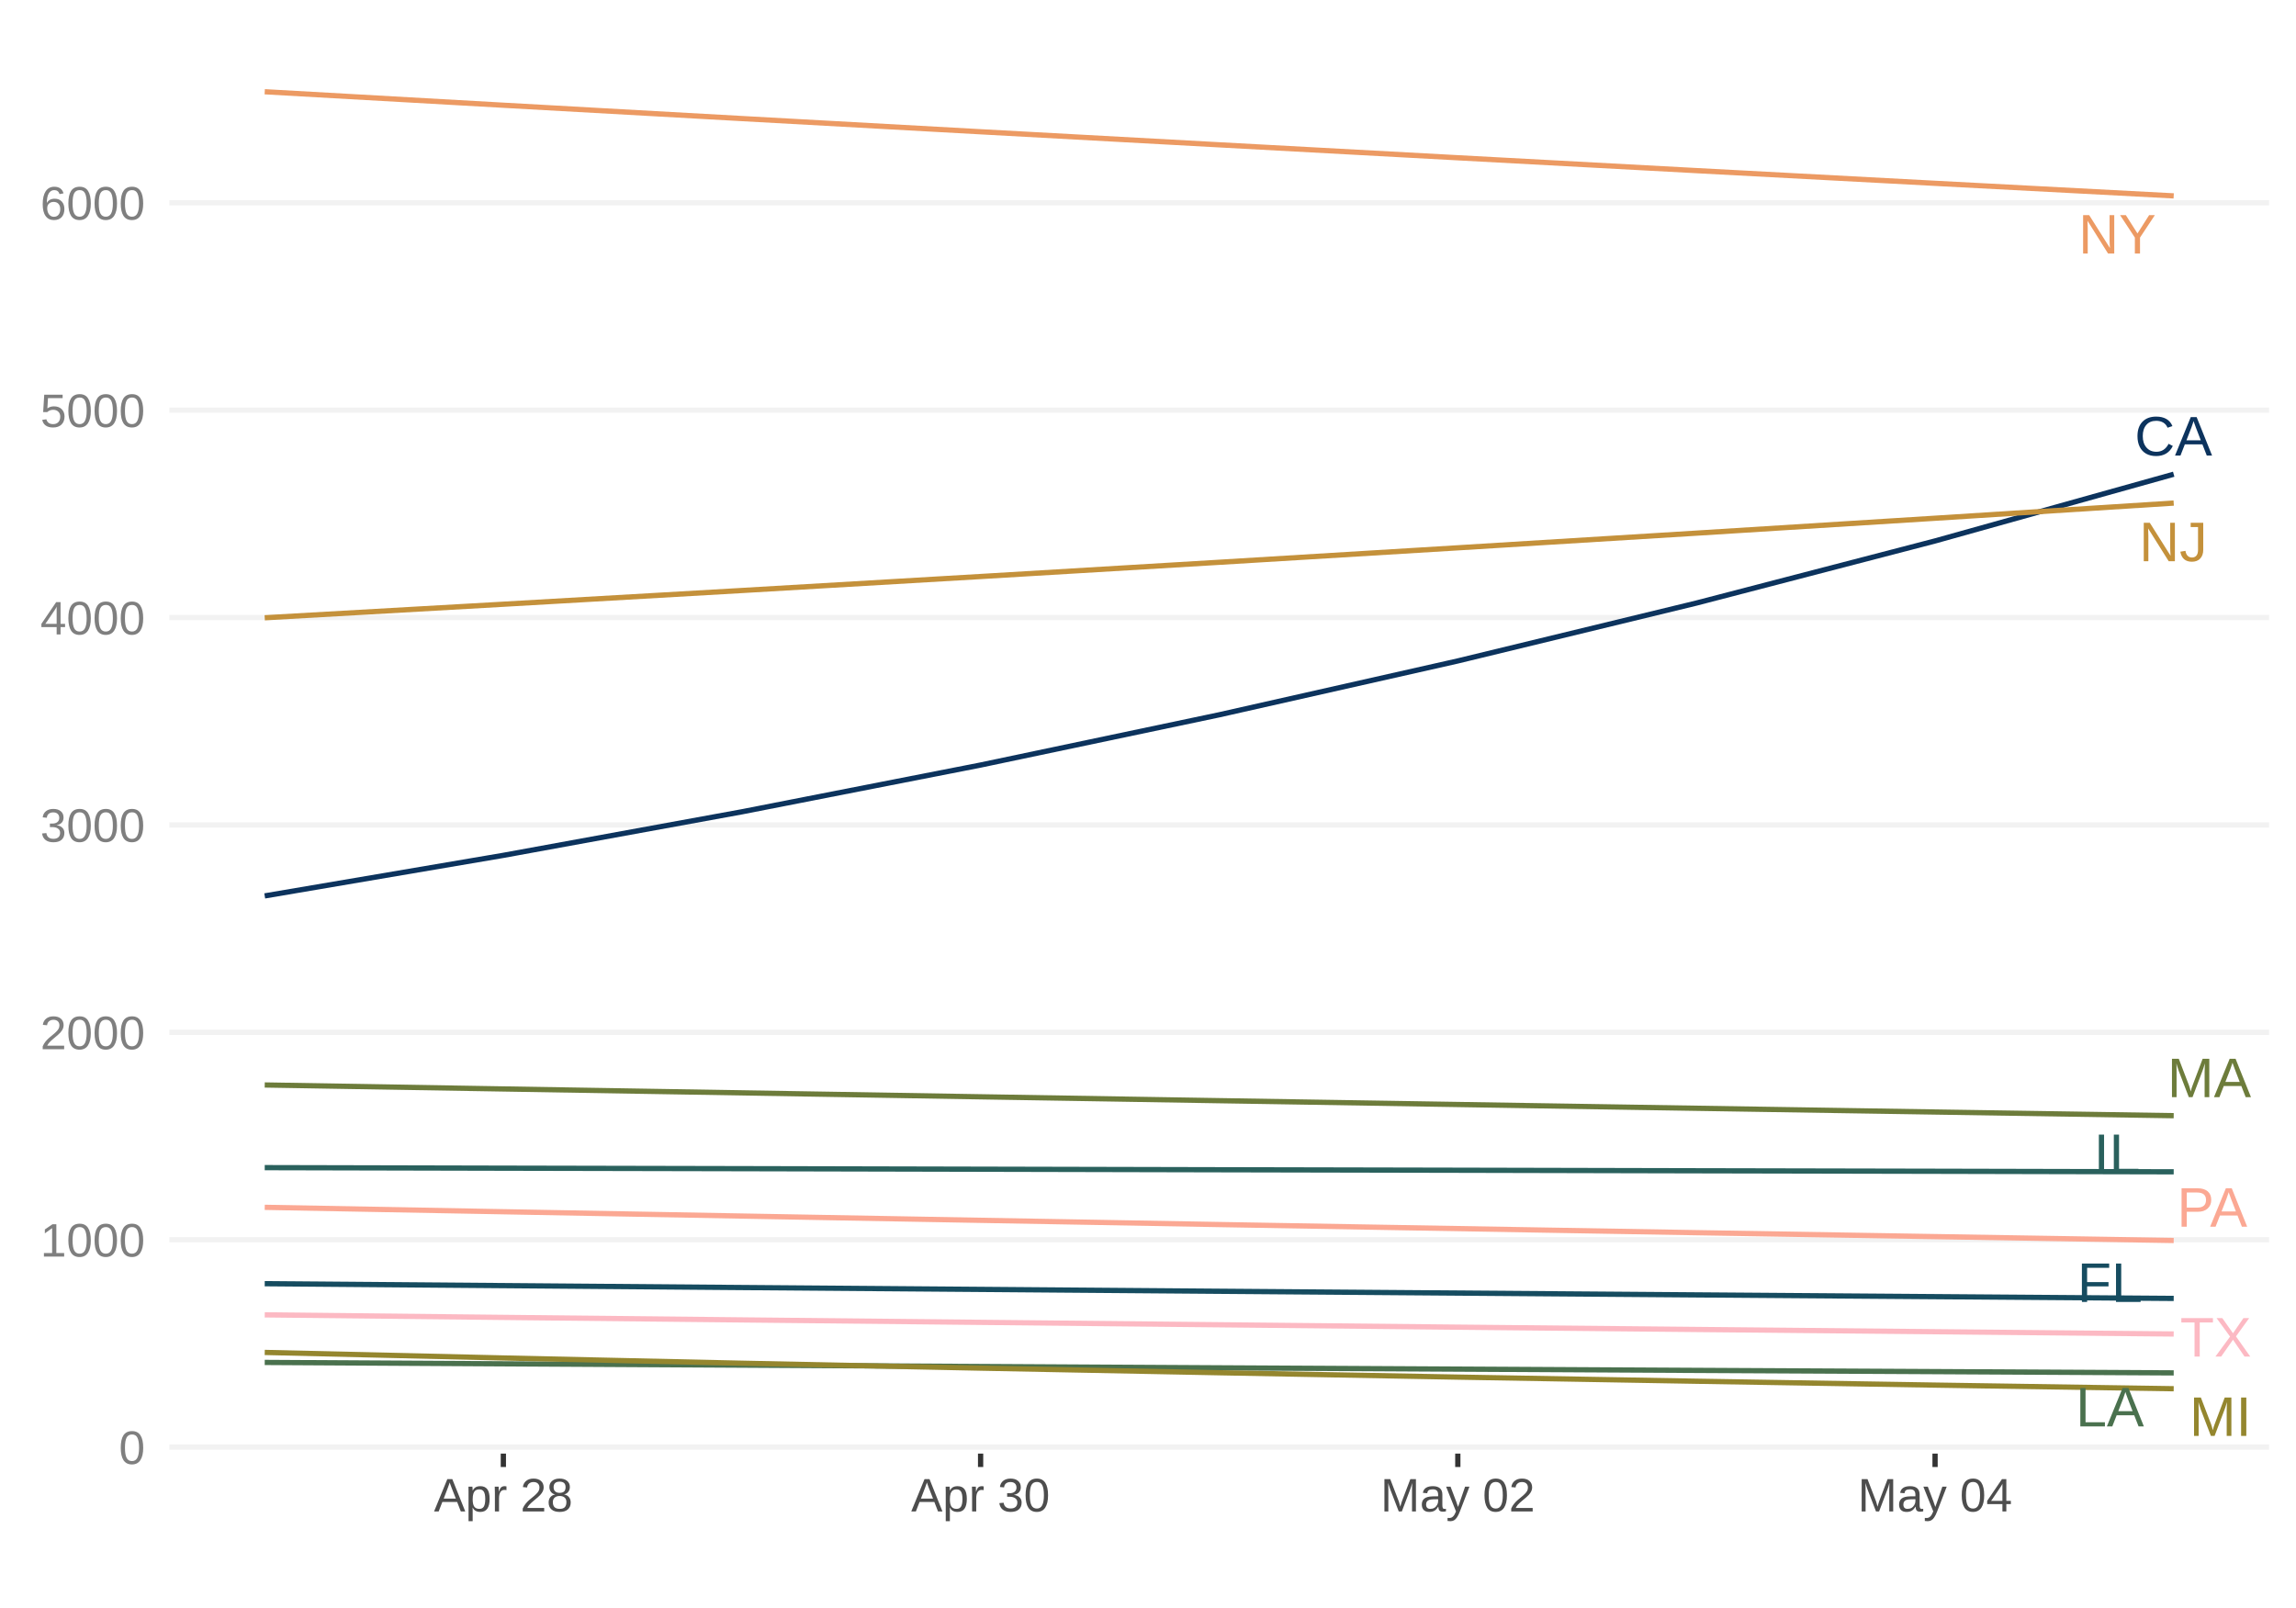
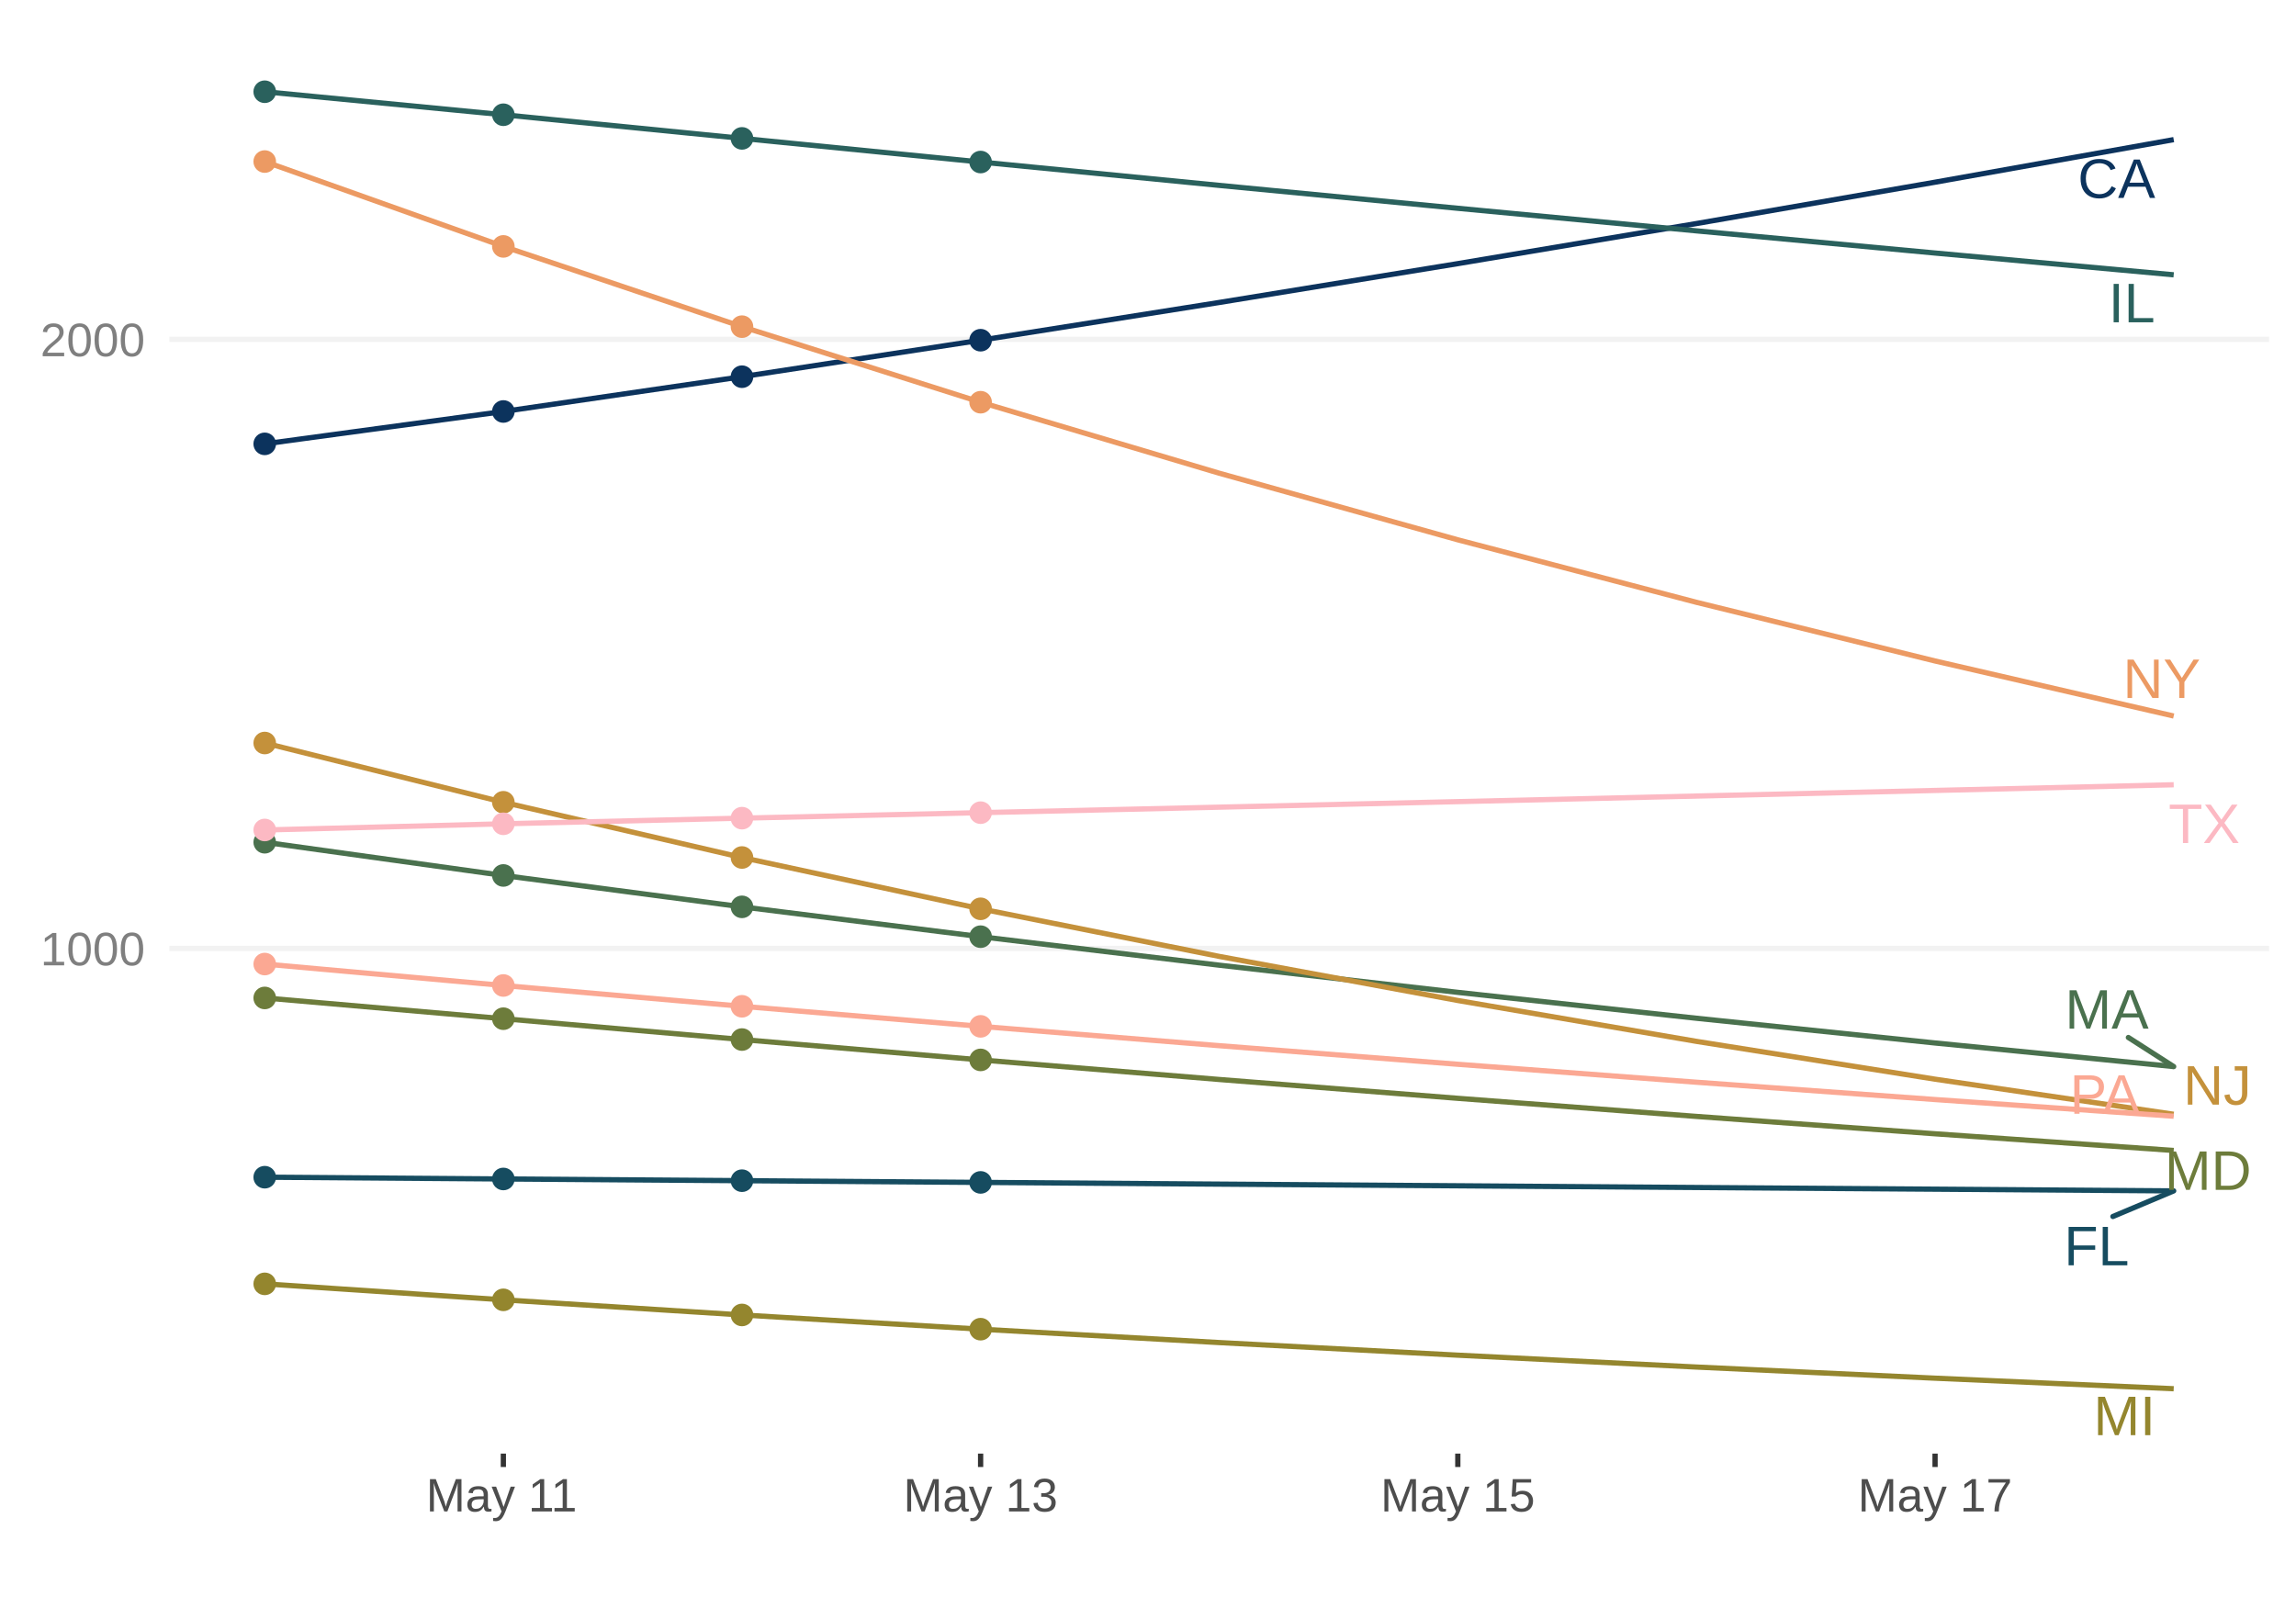
<svg xmlns="http://www.w3.org/2000/svg" viewBox="0 0 468.00 327.60">
  <defs>
    <style type="text/css">
    line, polyline, polygon, path, rect, circle {
      fill: none;
      stroke: #000000;
      stroke-linecap: round;
      stroke-linejoin: round;
      stroke-miterlimit: 10.00;
    }
  </style>
  </defs>
  <rect width="100%" height="100%" style="stroke: none; fill: none;" />
  <rect x="0.00" y="0.00" width="468.00" height="327.60" style="stroke-width: 1.07; stroke: none;" />
  <defs>
    <clipPath id="cpMzQuNTF8NDYyLjUyfDI5Ni4zMXw1LjQ4">
      <rect x="34.51" y="5.48" width="428.01" height="290.83" />
    </clipPath>
  </defs>
-   <polyline points="34.51,294.99 462.52,294.99 " style="stroke-width: 1.07; stroke: #000000; stroke-opacity: 0.051; stroke-linecap: butt;" clip-path="url(#cpMzQuNTF8NDYyLjUyfDI5Ni4zMXw1LjQ4)" />
-   <polyline points="34.51,252.72 462.52,252.72 " style="stroke-width: 1.07; stroke: #000000; stroke-opacity: 0.051; stroke-linecap: butt;" clip-path="url(#cpMzQuNTF8NDYyLjUyfDI5Ni4zMXw1LjQ4)" />
-   <polyline points="34.51,210.44 462.52,210.44 " style="stroke-width: 1.07; stroke: #000000; stroke-opacity: 0.051; stroke-linecap: butt;" clip-path="url(#cpMzQuNTF8NDYyLjUyfDI5Ni4zMXw1LjQ4)" />
-   <polyline points="34.51,168.17 462.52,168.17 " style="stroke-width: 1.07; stroke: #000000; stroke-opacity: 0.051; stroke-linecap: butt;" clip-path="url(#cpMzQuNTF8NDYyLjUyfDI5Ni4zMXw1LjQ4)" />
-   <polyline points="34.51,125.89 462.52,125.89 " style="stroke-width: 1.07; stroke: #000000; stroke-opacity: 0.051; stroke-linecap: butt;" clip-path="url(#cpMzQuNTF8NDYyLjUyfDI5Ni4zMXw1LjQ4)" />
-   <polyline points="34.51,83.61 462.52,83.61 " style="stroke-width: 1.07; stroke: #000000; stroke-opacity: 0.051; stroke-linecap: butt;" clip-path="url(#cpMzQuNTF8NDYyLjUyfDI5Ni4zMXw1LjQ4)" />
-   <polyline points="34.51,41.34 462.52,41.34 " style="stroke-width: 1.07; stroke: #000000; stroke-opacity: 0.051; stroke-linecap: butt;" clip-path="url(#cpMzQuNTF8NDYyLjUyfDI5Ni4zMXw1LjQ4)" />
-   <polyline points="53.96,182.63 102.60,174.36 151.24,165.48 199.88,155.95 248.51,145.71 297.15,134.73 345.79,122.93 394.43,110.27 443.07,96.67 " style="stroke-width: 1.07; stroke: #0C335D; stroke-linecap: butt;" clip-path="url(#cpMzQuNTF8NDYyLjUyfDI5Ni4zMXw1LjQ4)" />
-   <polyline points="53.96,261.68 102.60,262.07 151.24,262.46 199.88,262.84 248.51,263.22 297.15,263.59 345.79,263.96 394.43,264.32 443.07,264.68 " style="stroke-width: 1.07; stroke: #164C60; stroke-linecap: butt;" clip-path="url(#cpMzQuNTF8NDYyLjUyfDI5Ni4zMXw1LjQ4)" />
-   <polyline points="53.96,238.02 102.60,238.13 151.24,238.23 199.88,238.34 248.51,238.45 297.15,238.55 345.79,238.66 394.43,238.76 443.07,238.87 " style="stroke-width: 1.07; stroke: #2A615D; stroke-linecap: butt;" clip-path="url(#cpMzQuNTF8NDYyLjUyfDI5Ni4zMXw1LjQ4)" />
-   <polyline points="53.96,277.73 102.60,278.01 151.24,278.28 199.88,278.56 248.51,278.83 297.15,279.09 345.79,279.35 394.43,279.60 443.07,279.86 " style="stroke-width: 1.07; stroke: #4A714E; stroke-linecap: butt;" clip-path="url(#cpMzQuNTF8NDYyLjUyfDI5Ni4zMXw1LjQ4)" />
-   <polyline points="53.96,221.17 102.60,221.98 151.24,222.78 199.88,223.58 248.51,224.37 297.15,225.15 345.79,225.92 394.43,226.68 443.07,227.43 " style="stroke-width: 1.07; stroke: #6D7C3B; stroke-linecap: butt;" clip-path="url(#cpMzQuNTF8NDYyLjUyfDI5Ni4zMXw1LjQ4)" />
-   <polyline points="53.96,275.69 102.60,276.82 151.24,277.89 199.88,278.89 248.51,279.83 297.15,280.72 345.79,281.56 394.43,282.35 443.07,283.09 " style="stroke-width: 1.07; stroke: #94862E; stroke-linecap: butt;" clip-path="url(#cpMzQuNTF8NDYyLjUyfDI5Ni4zMXw1LjQ4)" />
-   <polyline points="53.96,125.93 102.60,123.17 151.24,120.37 199.88,117.52 248.51,114.62 297.15,111.67 345.79,108.68 394.43,105.64 443.07,102.55 " style="stroke-width: 1.07; stroke: #C4913B; stroke-linecap: butt;" clip-path="url(#cpMzQuNTF8NDYyLjUyfDI5Ni4zMXw1LjQ4)" />
-   <polyline points="53.96,18.70 102.60,21.45 151.24,24.17 199.88,26.86 248.51,29.52 297.15,32.16 345.79,34.78 394.43,37.37 443.07,39.93 " style="stroke-width: 1.07; stroke: #EC9A63; stroke-linecap: butt;" clip-path="url(#cpMzQuNTF8NDYyLjUyfDI5Ni4zMXw1LjQ4)" />
-   <polyline points="53.96,246.11 102.60,247.01 151.24,247.89 199.88,248.76 248.51,249.62 297.15,250.45 345.79,251.28 394.43,252.08 443.07,252.87 " style="stroke-width: 1.07; stroke: #FBA893; stroke-linecap: butt;" clip-path="url(#cpMzQuNTF8NDYyLjUyfDI5Ni4zMXw1LjQ4)" />
-   <polyline points="53.96,268.03 102.60,268.55 151.24,269.06 199.88,269.56 248.51,270.05 297.15,270.54 345.79,271.01 394.43,271.47 443.07,271.93 " style="stroke-width: 1.07; stroke: #FCB9C3; stroke-linecap: butt;" clip-path="url(#cpMzQuNTF8NDYyLjUyfDI5Ni4zMXw1LjQ4)" />
+   <polyline points="34.51,193.34 462.52,193.34 " style="stroke-width: 1.07; stroke: #000000; stroke-opacity: 0.051; stroke-linecap: butt;" clip-path="url(#cpMzQuNTF8NDYyLjUyfDI5Ni4zMXw1LjQ4)" />
+   <polyline points="34.51,69.18 462.52,69.18 " style="stroke-width: 1.07; stroke: #000000; stroke-opacity: 0.051; stroke-linecap: butt;" clip-path="url(#cpMzQuNTF8NDYyLjUyfDI5Ni4zMXw1LjQ4)" />
+   <polyline points="53.96,90.48 102.60,83.88 151.24,76.79 199.88,69.35 248.51,61.66 297.15,53.74 345.79,45.57 394.43,37.14 443.07,28.46 " style="stroke-width: 1.07; stroke: #0C335D; stroke-linecap: butt;" clip-path="url(#cpMzQuNTF8NDYyLjUyfDI5Ni4zMXw1LjQ4)" />
+   <polyline points="53.96,239.97 102.60,240.33 151.24,240.68 199.88,241.03 248.51,241.38 297.15,241.72 345.79,242.07 394.43,242.41 443.07,242.76 " style="stroke-width: 1.07; stroke: #164C60; stroke-linecap: butt;" clip-path="url(#cpMzQuNTF8NDYyLjUyfDI5Ni4zMXw1LjQ4)" />
+   <polyline points="53.96,18.70 102.60,23.39 151.24,28.21 199.88,33.03 248.51,37.79 297.15,42.46 345.79,47.06 394.43,51.58 443.07,56.02 " style="stroke-width: 1.07; stroke: #2A615D; stroke-linecap: butt;" clip-path="url(#cpMzQuNTF8NDYyLjUyfDI5Ni4zMXw1LjQ4)" />
+   <polyline points="53.96,171.69 102.60,178.46 151.24,184.86 199.88,190.94 248.51,196.75 297.15,202.29 345.79,207.57 394.43,212.61 443.07,217.42 " style="stroke-width: 1.07; stroke: #4A714E; stroke-linecap: butt;" clip-path="url(#cpMzQuNTF8NDYyLjUyfDI5Ni4zMXw1LjQ4)" />
+   <polyline points="53.96,203.43 102.60,207.66 151.24,211.91 199.88,216.06 248.51,220.05 297.15,223.89 345.79,227.58 394.43,231.12 443.07,234.52 " style="stroke-width: 1.07; stroke: #6D7C3B; stroke-linecap: butt;" clip-path="url(#cpMzQuNTF8NDYyLjUyfDI5Ni4zMXw1LjQ4)" />
+   <polyline points="53.96,261.71 102.60,264.97 151.24,268.05 199.88,270.95 248.51,273.68 297.15,276.25 345.79,278.67 394.43,280.94 443.07,283.09 " style="stroke-width: 1.07; stroke: #94862E; stroke-linecap: butt;" clip-path="url(#cpMzQuNTF8NDYyLjUyfDI5Ni4zMXw1LjQ4)" />
+   <polyline points="53.96,151.46 102.60,163.54 151.24,174.80 199.88,185.26 248.51,194.96 297.15,203.95 345.79,212.28 394.43,219.99 443.07,227.14 " style="stroke-width: 1.07; stroke: #C4913B; stroke-linecap: butt;" clip-path="url(#cpMzQuNTF8NDYyLjUyfDI5Ni4zMXw1LjQ4)" />
+   <polyline points="53.96,32.93 102.60,50.23 151.24,66.59 199.88,81.99 248.51,96.46 297.15,110.04 345.79,122.78 394.43,134.74 443.07,145.96 " style="stroke-width: 1.07; stroke: #EC9A63; stroke-linecap: butt;" clip-path="url(#cpMzQuNTF8NDYyLjUyfDI5Ni4zMXw1LjQ4)" />
+   <polyline points="53.96,196.52 102.60,200.89 151.24,205.13 199.88,209.22 248.51,213.16 297.15,216.95 345.79,220.61 394.43,224.14 443.07,227.54 " style="stroke-width: 1.07; stroke: #FBA893; stroke-linecap: butt;" clip-path="url(#cpMzQuNTF8NDYyLjUyfDI5Ni4zMXw1LjQ4)" />
+   <polyline points="53.96,169.19 102.60,167.93 151.24,166.78 199.88,165.66 248.51,164.54 297.15,163.41 345.79,162.27 394.43,161.13 443.07,159.97 " style="stroke-width: 1.07; stroke: #FCB9C3; stroke-linecap: butt;" clip-path="url(#cpMzQuNTF8NDYyLjUyfDI5Ni4zMXw1LjQ4)" />
+   <circle cx="53.96" cy="90.48" r="1.95" style="stroke-width: 0.71; stroke: #0C335D; fill: #0C335D;" clip-path="url(#cpMzQuNTF8NDYyLjUyfDI5Ni4zMXw1LjQ4)" />
+   <circle cx="102.60" cy="83.88" r="1.95" style="stroke-width: 0.71; stroke: #0C335D; fill: #0C335D;" clip-path="url(#cpMzQuNTF8NDYyLjUyfDI5Ni4zMXw1LjQ4)" />
+   <circle cx="151.24" cy="76.79" r="1.95" style="stroke-width: 0.71; stroke: #0C335D; fill: #0C335D;" clip-path="url(#cpMzQuNTF8NDYyLjUyfDI5Ni4zMXw1LjQ4)" />
+   <circle cx="199.88" cy="69.35" r="1.95" style="stroke-width: 0.71; stroke: #0C335D; fill: #0C335D;" clip-path="url(#cpMzQuNTF8NDYyLjUyfDI5Ni4zMXw1LjQ4)" />
+   <circle cx="53.96" cy="239.97" r="1.95" style="stroke-width: 0.71; stroke: #164C60; fill: #164C60;" clip-path="url(#cpMzQuNTF8NDYyLjUyfDI5Ni4zMXw1LjQ4)" />
+   <circle cx="102.60" cy="240.33" r="1.95" style="stroke-width: 0.71; stroke: #164C60; fill: #164C60;" clip-path="url(#cpMzQuNTF8NDYyLjUyfDI5Ni4zMXw1LjQ4)" />
+   <circle cx="151.24" cy="240.68" r="1.95" style="stroke-width: 0.71; stroke: #164C60; fill: #164C60;" clip-path="url(#cpMzQuNTF8NDYyLjUyfDI5Ni4zMXw1LjQ4)" />
+   <circle cx="199.88" cy="241.03" r="1.95" style="stroke-width: 0.71; stroke: #164C60; fill: #164C60;" clip-path="url(#cpMzQuNTF8NDYyLjUyfDI5Ni4zMXw1LjQ4)" />
+   <circle cx="53.96" cy="18.70" r="1.95" style="stroke-width: 0.71; stroke: #2A615D; fill: #2A615D;" clip-path="url(#cpMzQuNTF8NDYyLjUyfDI5Ni4zMXw1LjQ4)" />
+   <circle cx="102.60" cy="23.39" r="1.95" style="stroke-width: 0.71; stroke: #2A615D; fill: #2A615D;" clip-path="url(#cpMzQuNTF8NDYyLjUyfDI5Ni4zMXw1LjQ4)" />
+   <circle cx="151.24" cy="28.21" r="1.95" style="stroke-width: 0.71; stroke: #2A615D; fill: #2A615D;" clip-path="url(#cpMzQuNTF8NDYyLjUyfDI5Ni4zMXw1LjQ4)" />
+   <circle cx="199.88" cy="33.03" r="1.95" style="stroke-width: 0.71; stroke: #2A615D; fill: #2A615D;" clip-path="url(#cpMzQuNTF8NDYyLjUyfDI5Ni4zMXw1LjQ4)" />
+   <circle cx="53.96" cy="203.43" r="1.95" style="stroke-width: 0.71; stroke: #6D7C3B; fill: #6D7C3B;" clip-path="url(#cpMzQuNTF8NDYyLjUyfDI5Ni4zMXw1LjQ4)" />
+   <circle cx="102.60" cy="207.66" r="1.95" style="stroke-width: 0.71; stroke: #6D7C3B; fill: #6D7C3B;" clip-path="url(#cpMzQuNTF8NDYyLjUyfDI5Ni4zMXw1LjQ4)" />
+   <circle cx="151.24" cy="211.91" r="1.95" style="stroke-width: 0.71; stroke: #6D7C3B; fill: #6D7C3B;" clip-path="url(#cpMzQuNTF8NDYyLjUyfDI5Ni4zMXw1LjQ4)" />
+   <circle cx="199.88" cy="216.06" r="1.95" style="stroke-width: 0.71; stroke: #6D7C3B; fill: #6D7C3B;" clip-path="url(#cpMzQuNTF8NDYyLjUyfDI5Ni4zMXw1LjQ4)" />
+   <circle cx="53.96" cy="171.69" r="1.95" style="stroke-width: 0.71; stroke: #4A714E; fill: #4A714E;" clip-path="url(#cpMzQuNTF8NDYyLjUyfDI5Ni4zMXw1LjQ4)" />
+   <circle cx="102.60" cy="178.46" r="1.95" style="stroke-width: 0.71; stroke: #4A714E; fill: #4A714E;" clip-path="url(#cpMzQuNTF8NDYyLjUyfDI5Ni4zMXw1LjQ4)" />
+   <circle cx="151.24" cy="184.86" r="1.95" style="stroke-width: 0.71; stroke: #4A714E; fill: #4A714E;" clip-path="url(#cpMzQuNTF8NDYyLjUyfDI5Ni4zMXw1LjQ4)" />
+   <circle cx="199.88" cy="190.94" r="1.95" style="stroke-width: 0.71; stroke: #4A714E; fill: #4A714E;" clip-path="url(#cpMzQuNTF8NDYyLjUyfDI5Ni4zMXw1LjQ4)" />
+   <circle cx="53.96" cy="261.71" r="1.95" style="stroke-width: 0.71; stroke: #94862E; fill: #94862E;" clip-path="url(#cpMzQuNTF8NDYyLjUyfDI5Ni4zMXw1LjQ4)" />
+   <circle cx="102.60" cy="264.97" r="1.95" style="stroke-width: 0.71; stroke: #94862E; fill: #94862E;" clip-path="url(#cpMzQuNTF8NDYyLjUyfDI5Ni4zMXw1LjQ4)" />
+   <circle cx="151.24" cy="268.05" r="1.95" style="stroke-width: 0.71; stroke: #94862E; fill: #94862E;" clip-path="url(#cpMzQuNTF8NDYyLjUyfDI5Ni4zMXw1LjQ4)" />
+   <circle cx="199.88" cy="270.95" r="1.95" style="stroke-width: 0.71; stroke: #94862E; fill: #94862E;" clip-path="url(#cpMzQuNTF8NDYyLjUyfDI5Ni4zMXw1LjQ4)" />
+   <circle cx="53.96" cy="151.46" r="1.95" style="stroke-width: 0.71; stroke: #C4913B; fill: #C4913B;" clip-path="url(#cpMzQuNTF8NDYyLjUyfDI5Ni4zMXw1LjQ4)" />
+   <circle cx="102.60" cy="163.54" r="1.95" style="stroke-width: 0.71; stroke: #C4913B; fill: #C4913B;" clip-path="url(#cpMzQuNTF8NDYyLjUyfDI5Ni4zMXw1LjQ4)" />
+   <circle cx="151.24" cy="174.80" r="1.95" style="stroke-width: 0.71; stroke: #C4913B; fill: #C4913B;" clip-path="url(#cpMzQuNTF8NDYyLjUyfDI5Ni4zMXw1LjQ4)" />
+   <circle cx="199.88" cy="185.26" r="1.95" style="stroke-width: 0.71; stroke: #C4913B; fill: #C4913B;" clip-path="url(#cpMzQuNTF8NDYyLjUyfDI5Ni4zMXw1LjQ4)" />
+   <circle cx="53.96" cy="32.93" r="1.95" style="stroke-width: 0.71; stroke: #EC9A63; fill: #EC9A63;" clip-path="url(#cpMzQuNTF8NDYyLjUyfDI5Ni4zMXw1LjQ4)" />
+   <circle cx="102.60" cy="50.23" r="1.95" style="stroke-width: 0.71; stroke: #EC9A63; fill: #EC9A63;" clip-path="url(#cpMzQuNTF8NDYyLjUyfDI5Ni4zMXw1LjQ4)" />
+   <circle cx="151.24" cy="66.59" r="1.95" style="stroke-width: 0.71; stroke: #EC9A63; fill: #EC9A63;" clip-path="url(#cpMzQuNTF8NDYyLjUyfDI5Ni4zMXw1LjQ4)" />
+   <circle cx="199.88" cy="81.99" r="1.95" style="stroke-width: 0.71; stroke: #EC9A63; fill: #EC9A63;" clip-path="url(#cpMzQuNTF8NDYyLjUyfDI5Ni4zMXw1LjQ4)" />
+   <circle cx="53.96" cy="196.52" r="1.95" style="stroke-width: 0.71; stroke: #FBA893; fill: #FBA893;" clip-path="url(#cpMzQuNTF8NDYyLjUyfDI5Ni4zMXw1LjQ4)" />
+   <circle cx="102.60" cy="200.89" r="1.95" style="stroke-width: 0.71; stroke: #FBA893; fill: #FBA893;" clip-path="url(#cpMzQuNTF8NDYyLjUyfDI5Ni4zMXw1LjQ4)" />
+   <circle cx="151.24" cy="205.13" r="1.95" style="stroke-width: 0.71; stroke: #FBA893; fill: #FBA893;" clip-path="url(#cpMzQuNTF8NDYyLjUyfDI5Ni4zMXw1LjQ4)" />
+   <circle cx="199.88" cy="209.22" r="1.95" style="stroke-width: 0.71; stroke: #FBA893; fill: #FBA893;" clip-path="url(#cpMzQuNTF8NDYyLjUyfDI5Ni4zMXw1LjQ4)" />
+   <circle cx="53.96" cy="169.19" r="1.95" style="stroke-width: 0.71; stroke: #FCB9C3; fill: #FCB9C3;" clip-path="url(#cpMzQuNTF8NDYyLjUyfDI5Ni4zMXw1LjQ4)" />
+   <circle cx="102.60" cy="167.93" r="1.95" style="stroke-width: 0.71; stroke: #FCB9C3; fill: #FCB9C3;" clip-path="url(#cpMzQuNTF8NDYyLjUyfDI5Ni4zMXw1LjQ4)" />
+   <circle cx="151.24" cy="166.78" r="1.95" style="stroke-width: 0.71; stroke: #FCB9C3; fill: #FCB9C3;" clip-path="url(#cpMzQuNTF8NDYyLjUyfDI5Ni4zMXw1LjQ4)" />
+   <circle cx="199.88" cy="165.66" r="1.95" style="stroke-width: 0.71; stroke: #FCB9C3; fill: #FCB9C3;" clip-path="url(#cpMzQuNTF8NDYyLjUyfDI5Ni4zMXw1LjQ4)" />
  <g clip-path="url(#cpMzQuNTF8NDYyLjUyfDI5Ni4zMXw1LjQ4)">
-     <text x="435.11" y="92.86" style="font-size: 11.38px; fill: #0C335D; font-family: Arial;" textLength="15.81px" lengthAdjust="spacingAndGlyphs">CA</text>
+     <text x="423.51" y="40.35" style="font-size: 11.38px; fill: #0C335D; font-family: Arial;" textLength="15.81px" lengthAdjust="spacingAndGlyphs">CA</text>
+   </g>
+   <line x1="430.68" y1="247.98" x2="443.07" y2="242.76" style="stroke-width: 1.07; stroke: #164C60;" clip-path="url(#cpMzQuNTF8NDYyLjUyfDI5Ni4zMXw1LjQ4)" />
+   <g clip-path="url(#cpMzQuNTF8NDYyLjUyfDI5Ni4zMXw1LjQ4)">
+     <text x="420.71" y="257.93" style="font-size: 11.38px; fill: #164C60; font-family: Arial;" textLength="13.28px" lengthAdjust="spacingAndGlyphs">FL</text>
  </g>
  <g clip-path="url(#cpMzQuNTF8NDYyLjUyfDI5Ni4zMXw1LjQ4)">
-     <text x="423.42" y="265.40" style="font-size: 11.38px; fill: #164C60; font-family: Arial;" textLength="13.28px" lengthAdjust="spacingAndGlyphs">FL</text>
+     <text x="429.78" y="65.70" style="font-size: 11.38px; fill: #2A615D; font-family: Arial;" textLength="9.49px" lengthAdjust="spacingAndGlyphs">IL</text>
+   </g>
+   <line x1="433.83" y1="211.49" x2="443.07" y2="217.42" style="stroke-width: 1.07; stroke: #4A714E;" clip-path="url(#cpMzQuNTF8NDYyLjUyfDI5Ni4zMXw1LjQ4)" />
+   <g clip-path="url(#cpMzQuNTF8NDYyLjUyfDI5Ni4zMXw1LjQ4)">
+     <text x="420.91" y="209.69" style="font-size: 11.38px; fill: #4A714E; font-family: Arial;" textLength="17.07px" lengthAdjust="spacingAndGlyphs">MA</text>
  </g>
  <g clip-path="url(#cpMzQuNTF8NDYyLjUyfDI5Ni4zMXw1LjQ4)">
-     <text x="426.77" y="239.12" style="font-size: 11.38px; fill: #2A615D; font-family: Arial;" textLength="9.49px" lengthAdjust="spacingAndGlyphs">IL</text>
+     <text x="441.22" y="242.55" style="font-size: 11.38px; fill: #6D7C3B; font-family: Arial;" textLength="17.70px" lengthAdjust="spacingAndGlyphs">MD</text>
  </g>
  <g clip-path="url(#cpMzQuNTF8NDYyLjUyfDI5Ni4zMXw1LjQ4)">
-     <text x="423.10" y="290.78" style="font-size: 11.38px; fill: #4A714E; font-family: Arial;" textLength="13.92px" lengthAdjust="spacingAndGlyphs">LA</text>
+     <text x="426.72" y="292.56" style="font-size: 11.38px; fill: #94862E; font-family: Arial;" textLength="12.64px" lengthAdjust="spacingAndGlyphs">MI</text>
  </g>
  <g clip-path="url(#cpMzQuNTF8NDYyLjUyfDI5Ni4zMXw1LjQ4)">
-     <text x="441.78" y="223.66" style="font-size: 11.38px; fill: #6D7C3B; font-family: Arial;" textLength="17.07px" lengthAdjust="spacingAndGlyphs">MA</text>
+     <text x="445.01" y="225.18" style="font-size: 11.38px; fill: #C4913B; font-family: Arial;" textLength="13.91px" lengthAdjust="spacingAndGlyphs">NJ</text>
  </g>
  <g clip-path="url(#cpMzQuNTF8NDYyLjUyfDI5Ni4zMXw1LjQ4)">
-     <text x="446.28" y="292.71" style="font-size: 11.38px; fill: #94862E; font-family: Arial;" textLength="12.64px" lengthAdjust="spacingAndGlyphs">MI</text>
+     <text x="432.72" y="142.29" style="font-size: 11.38px; fill: #EC9A63; font-family: Arial;" textLength="15.81px" lengthAdjust="spacingAndGlyphs">NY</text>
  </g>
  <g clip-path="url(#cpMzQuNTF8NDYyLjUyfDI5Ni4zMXw1LjQ4)">
-     <text x="436.03" y="114.40" style="font-size: 11.38px; fill: #C4913B; font-family: Arial;" textLength="13.91px" lengthAdjust="spacingAndGlyphs">NJ</text>
+     <text x="421.88" y="227.04" style="font-size: 11.38px; fill: #FBA893; font-family: Arial;" textLength="15.18px" lengthAdjust="spacingAndGlyphs">PA</text>
  </g>
  <g clip-path="url(#cpMzQuNTF8NDYyLjUyfDI5Ni4zMXw1LjQ4)">
-     <text x="423.67" y="51.68" style="font-size: 11.38px; fill: #EC9A63; font-family: Arial;" textLength="15.81px" lengthAdjust="spacingAndGlyphs">NY</text>
-   </g>
-   <g clip-path="url(#cpMzQuNTF8NDYyLjUyfDI5Ni4zMXw1LjQ4)">
-     <text x="443.74" y="250.06" style="font-size: 11.38px; fill: #FBA893; font-family: Arial;" textLength="15.18px" lengthAdjust="spacingAndGlyphs">PA</text>
-   </g>
-   <g clip-path="url(#cpMzQuNTF8NDYyLjUyfDI5Ni4zMXw1LjQ4)">
-     <text x="444.38" y="276.53" style="font-size: 11.38px; fill: #FCB9C3; font-family: Arial;" textLength="14.54px" lengthAdjust="spacingAndGlyphs">TX</text>
+     <text x="442.02" y="171.85" style="font-size: 11.38px; fill: #FCB9C3; font-family: Arial;" textLength="14.54px" lengthAdjust="spacingAndGlyphs">TX</text>
  </g>
  <defs>
    <clipPath id="cpMC4wMHw0NjguMDB8MzI3LjYwfDAuMDA=">
      <rect x="0.00" y="0.00" width="468.00" height="327.60" />
    </clipPath>
  </defs>
  <g clip-path="url(#cpMC4wMHw0NjguMDB8MzI3LjYwfDAuMDA=)">
-     <text x="24.24" y="298.43" style="font-size: 9.60px; fill: #7F7F7F; font-family: Arial;" textLength="5.34px" lengthAdjust="spacingAndGlyphs">0</text>
+     <text x="8.22" y="196.78" style="font-size: 9.60px; fill: #7F7F7F; font-family: Arial;" textLength="21.36px" lengthAdjust="spacingAndGlyphs">1000</text>
  </g>
  <g clip-path="url(#cpMC4wMHw0NjguMDB8MzI3LjYwfDAuMDA=)">
-     <text x="8.22" y="256.15" style="font-size: 9.60px; fill: #7F7F7F; font-family: Arial;" textLength="21.36px" lengthAdjust="spacingAndGlyphs">1000</text>
-   </g>
-   <g clip-path="url(#cpMC4wMHw0NjguMDB8MzI3LjYwfDAuMDA=)">
-     <text x="8.22" y="213.88" style="font-size: 9.60px; fill: #7F7F7F; font-family: Arial;" textLength="21.36px" lengthAdjust="spacingAndGlyphs">2000</text>
-   </g>
-   <g clip-path="url(#cpMC4wMHw0NjguMDB8MzI3LjYwfDAuMDA=)">
-     <text x="8.22" y="171.60" style="font-size: 9.60px; fill: #7F7F7F; font-family: Arial;" textLength="21.36px" lengthAdjust="spacingAndGlyphs">3000</text>
-   </g>
-   <g clip-path="url(#cpMC4wMHw0NjguMDB8MzI3LjYwfDAuMDA=)">
-     <text x="8.22" y="129.33" style="font-size: 9.60px; fill: #7F7F7F; font-family: Arial;" textLength="21.36px" lengthAdjust="spacingAndGlyphs">4000</text>
-   </g>
-   <g clip-path="url(#cpMC4wMHw0NjguMDB8MzI3LjYwfDAuMDA=)">
-     <text x="8.22" y="87.05" style="font-size: 9.60px; fill: #7F7F7F; font-family: Arial;" textLength="21.36px" lengthAdjust="spacingAndGlyphs">5000</text>
-   </g>
-   <g clip-path="url(#cpMC4wMHw0NjguMDB8MzI3LjYwfDAuMDA=)">
-     <text x="8.22" y="44.77" style="font-size: 9.60px; fill: #7F7F7F; font-family: Arial;" textLength="21.36px" lengthAdjust="spacingAndGlyphs">6000</text>
+     <text x="8.22" y="72.62" style="font-size: 9.60px; fill: #7F7F7F; font-family: Arial;" textLength="21.36px" lengthAdjust="spacingAndGlyphs">2000</text>
  </g>
  <polyline points="102.60,299.05 102.60,296.31 " style="stroke-width: 1.07; stroke: #333333; stroke-linecap: butt;" clip-path="url(#cpMC4wMHw0NjguMDB8MzI3LjYwfDAuMDA=)" />
  <polyline points="199.88,299.05 199.88,296.31 " style="stroke-width: 1.07; stroke: #333333; stroke-linecap: butt;" clip-path="url(#cpMC4wMHw0NjguMDB8MzI3LjYwfDAuMDA=)" />
  <polyline points="297.15,299.05 297.15,296.31 " style="stroke-width: 1.07; stroke: #333333; stroke-linecap: butt;" clip-path="url(#cpMC4wMHw0NjguMDB8MzI3LjYwfDAuMDA=)" />
  <polyline points="394.43,299.05 394.43,296.31 " style="stroke-width: 1.07; stroke: #333333; stroke-linecap: butt;" clip-path="url(#cpMC4wMHw0NjguMDB8MzI3LjYwfDAuMDA=)" />
  <g clip-path="url(#cpMC4wMHw0NjguMDB8MzI3LjYwfDAuMDA=)">
-     <text x="88.46" y="308.11" style="font-size: 9.60px; fill: #4D4D4D; font-family: Arial;" textLength="28.28px" lengthAdjust="spacingAndGlyphs">Apr 28</text>
+     <text x="86.86" y="308.11" style="font-size: 9.60px; fill: #4D4D4D; font-family: Arial;" textLength="31.48px" lengthAdjust="spacingAndGlyphs">May 11</text>
  </g>
  <g clip-path="url(#cpMC4wMHw0NjguMDB8MzI3LjYwfDAuMDA=)">
-     <text x="185.73" y="308.11" style="font-size: 9.60px; fill: #4D4D4D; font-family: Arial;" textLength="28.28px" lengthAdjust="spacingAndGlyphs">Apr 30</text>
+     <text x="184.14" y="308.11" style="font-size: 9.60px; fill: #4D4D4D; font-family: Arial;" textLength="31.48px" lengthAdjust="spacingAndGlyphs">May 13</text>
  </g>
  <g clip-path="url(#cpMC4wMHw0NjguMDB8MzI3LjYwfDAuMDA=)">
-     <text x="281.41" y="308.11" style="font-size: 9.60px; fill: #4D4D4D; font-family: Arial;" textLength="31.48px" lengthAdjust="spacingAndGlyphs">May 02</text>
+     <text x="281.41" y="308.11" style="font-size: 9.60px; fill: #4D4D4D; font-family: Arial;" textLength="31.48px" lengthAdjust="spacingAndGlyphs">May 15</text>
  </g>
  <g clip-path="url(#cpMC4wMHw0NjguMDB8MzI3LjYwfDAuMDA=)">
-     <text x="378.69" y="308.11" style="font-size: 9.60px; fill: #4D4D4D; font-family: Arial;" textLength="31.48px" lengthAdjust="spacingAndGlyphs">May 04</text>
+     <text x="378.69" y="308.11" style="font-size: 9.60px; fill: #4D4D4D; font-family: Arial;" textLength="31.48px" lengthAdjust="spacingAndGlyphs">May 17</text>
  </g>
</svg>
